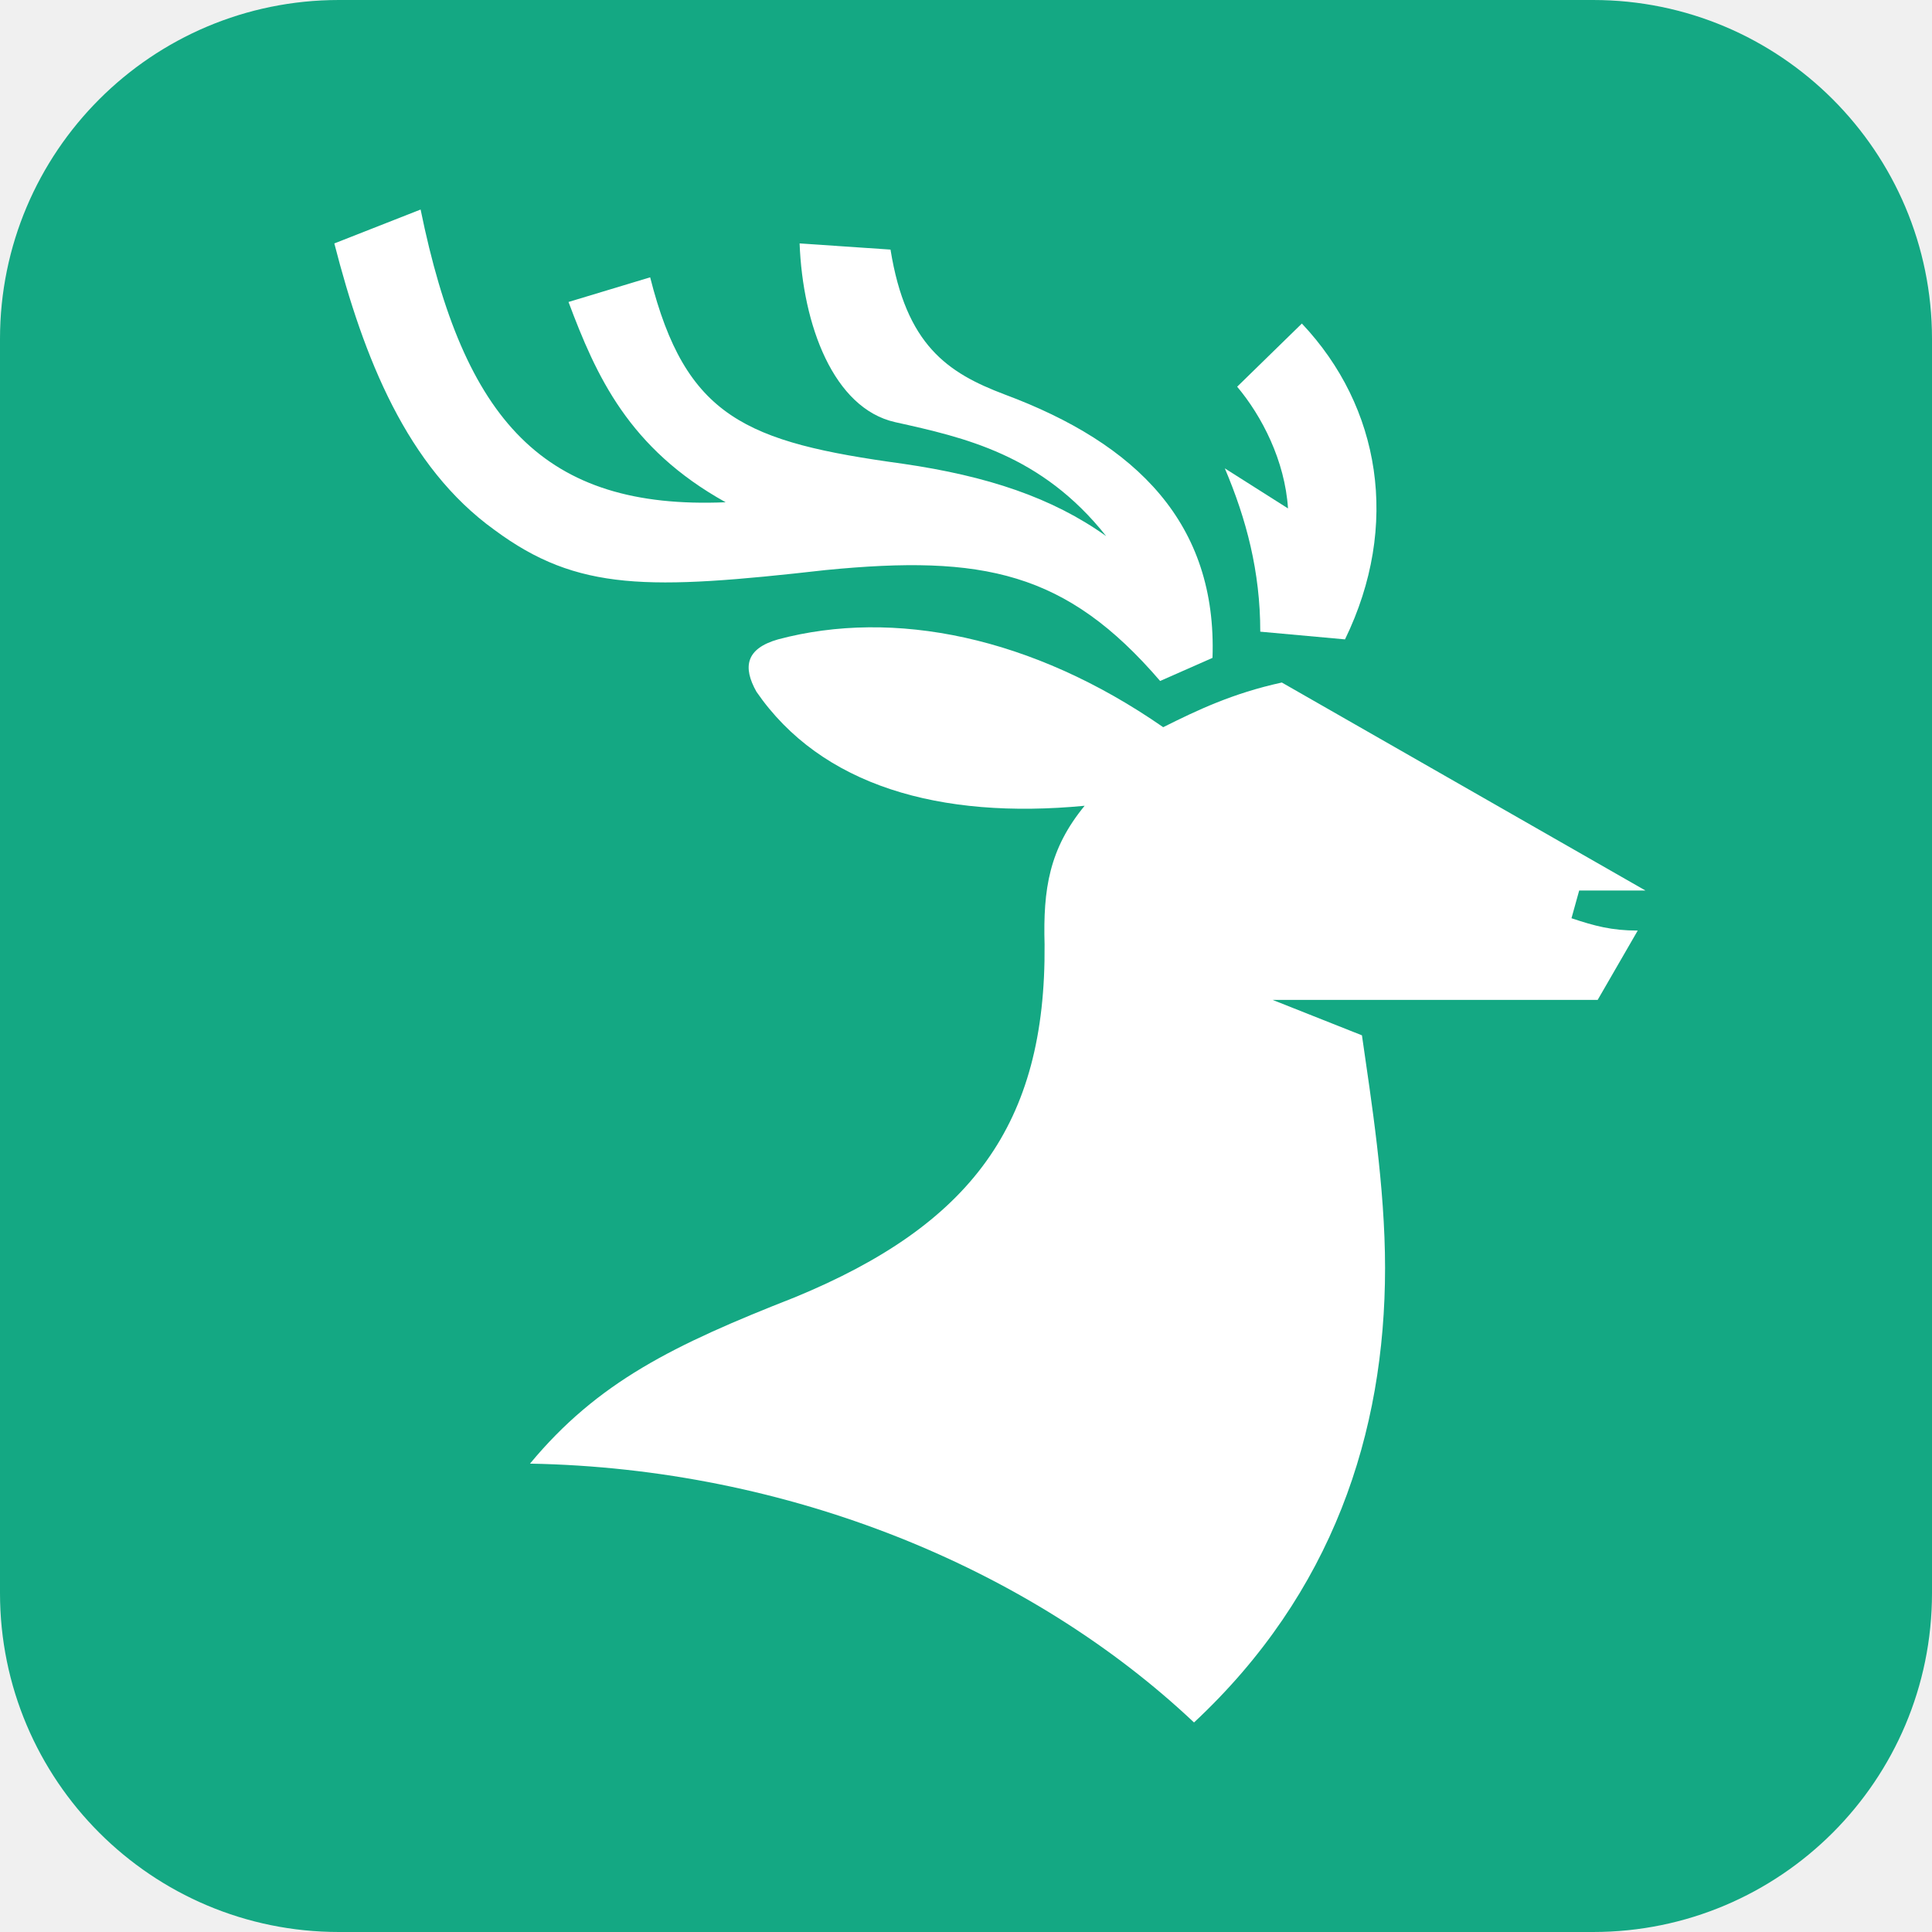
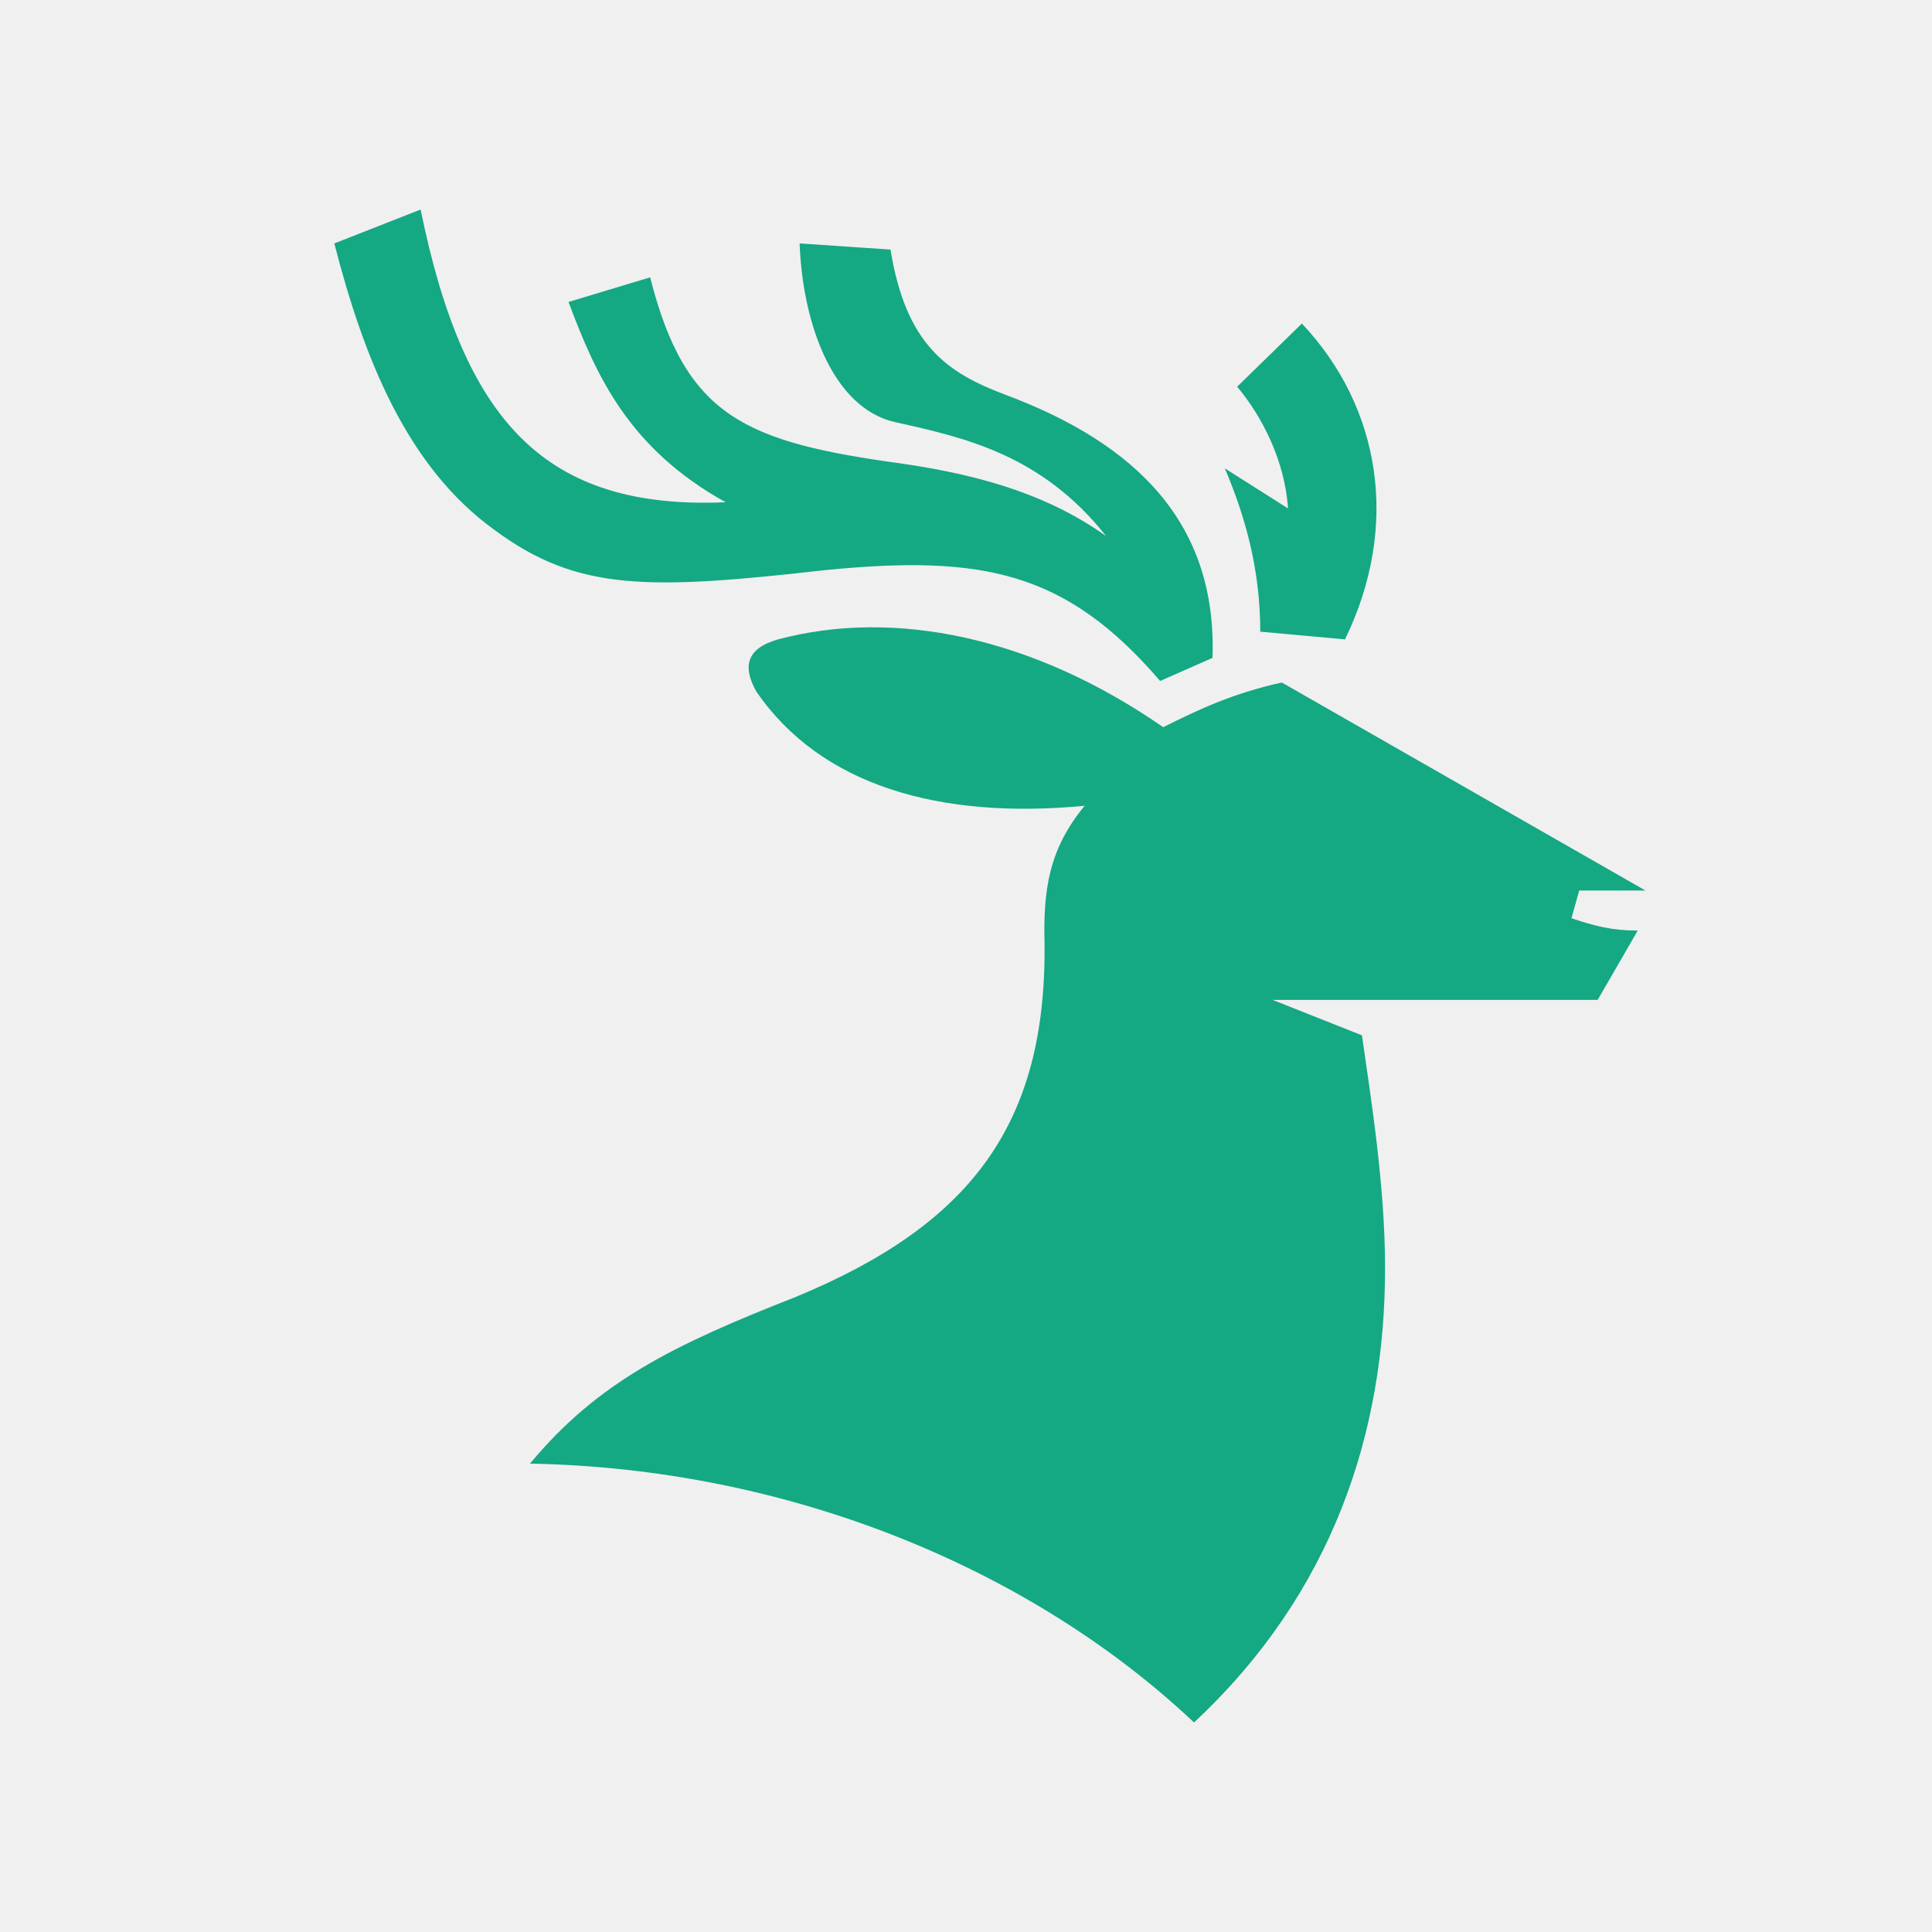
- <svg xmlns="http://www.w3.org/2000/svg" width="1254" height="1254" viewBox="0 0 1254 1254" fill="#ffffff" role="img" aria-labelledby="title">
-   <rect width="1254" height="1254" rx="220" fill="#14a883" />
+ <svg xmlns="http://www.w3.org/2000/svg" viewBox="0 0 1254 1254" fill="#14a883" role="img" aria-labelledby="title">
  <path d="M217 158 273 136C301 273 353 331 471 326 408 291 387 244 369 196L422 180C445 271 484 287 586 301 641 309 683 323 718 348 676 295 626 284 581 274 541 265 521 211 519 158L578 162C588 224 615 242 652 256 738 288 790 340 787 427L753 442C692 371 638 360 536 370 421 383 375 384 321 344 264 303 236 232 217 158Z" />
  <path d="M803 251 845 210C896 264 909 341 873 415L818 410C818 371 809 337 795 304L836 330C834 299 819 270 803 251Z" />
  <path d="M755 472C670 413 580 395 505 415 484 421 482 433 491 449 533 510 610 532 704 523 681 551 677 577 678 613 679 730 630 795 516 842 437 873 388 897 344 950 512 953 669 1018 775 1118 865 1034 899 930 899 823 899 770 890 714 884 672L826 649H1037L1063 604C1046 604 1035 601 1020 596L1025 578H1068L832 443C800 450 777 461 755 472Z" />
</svg>
